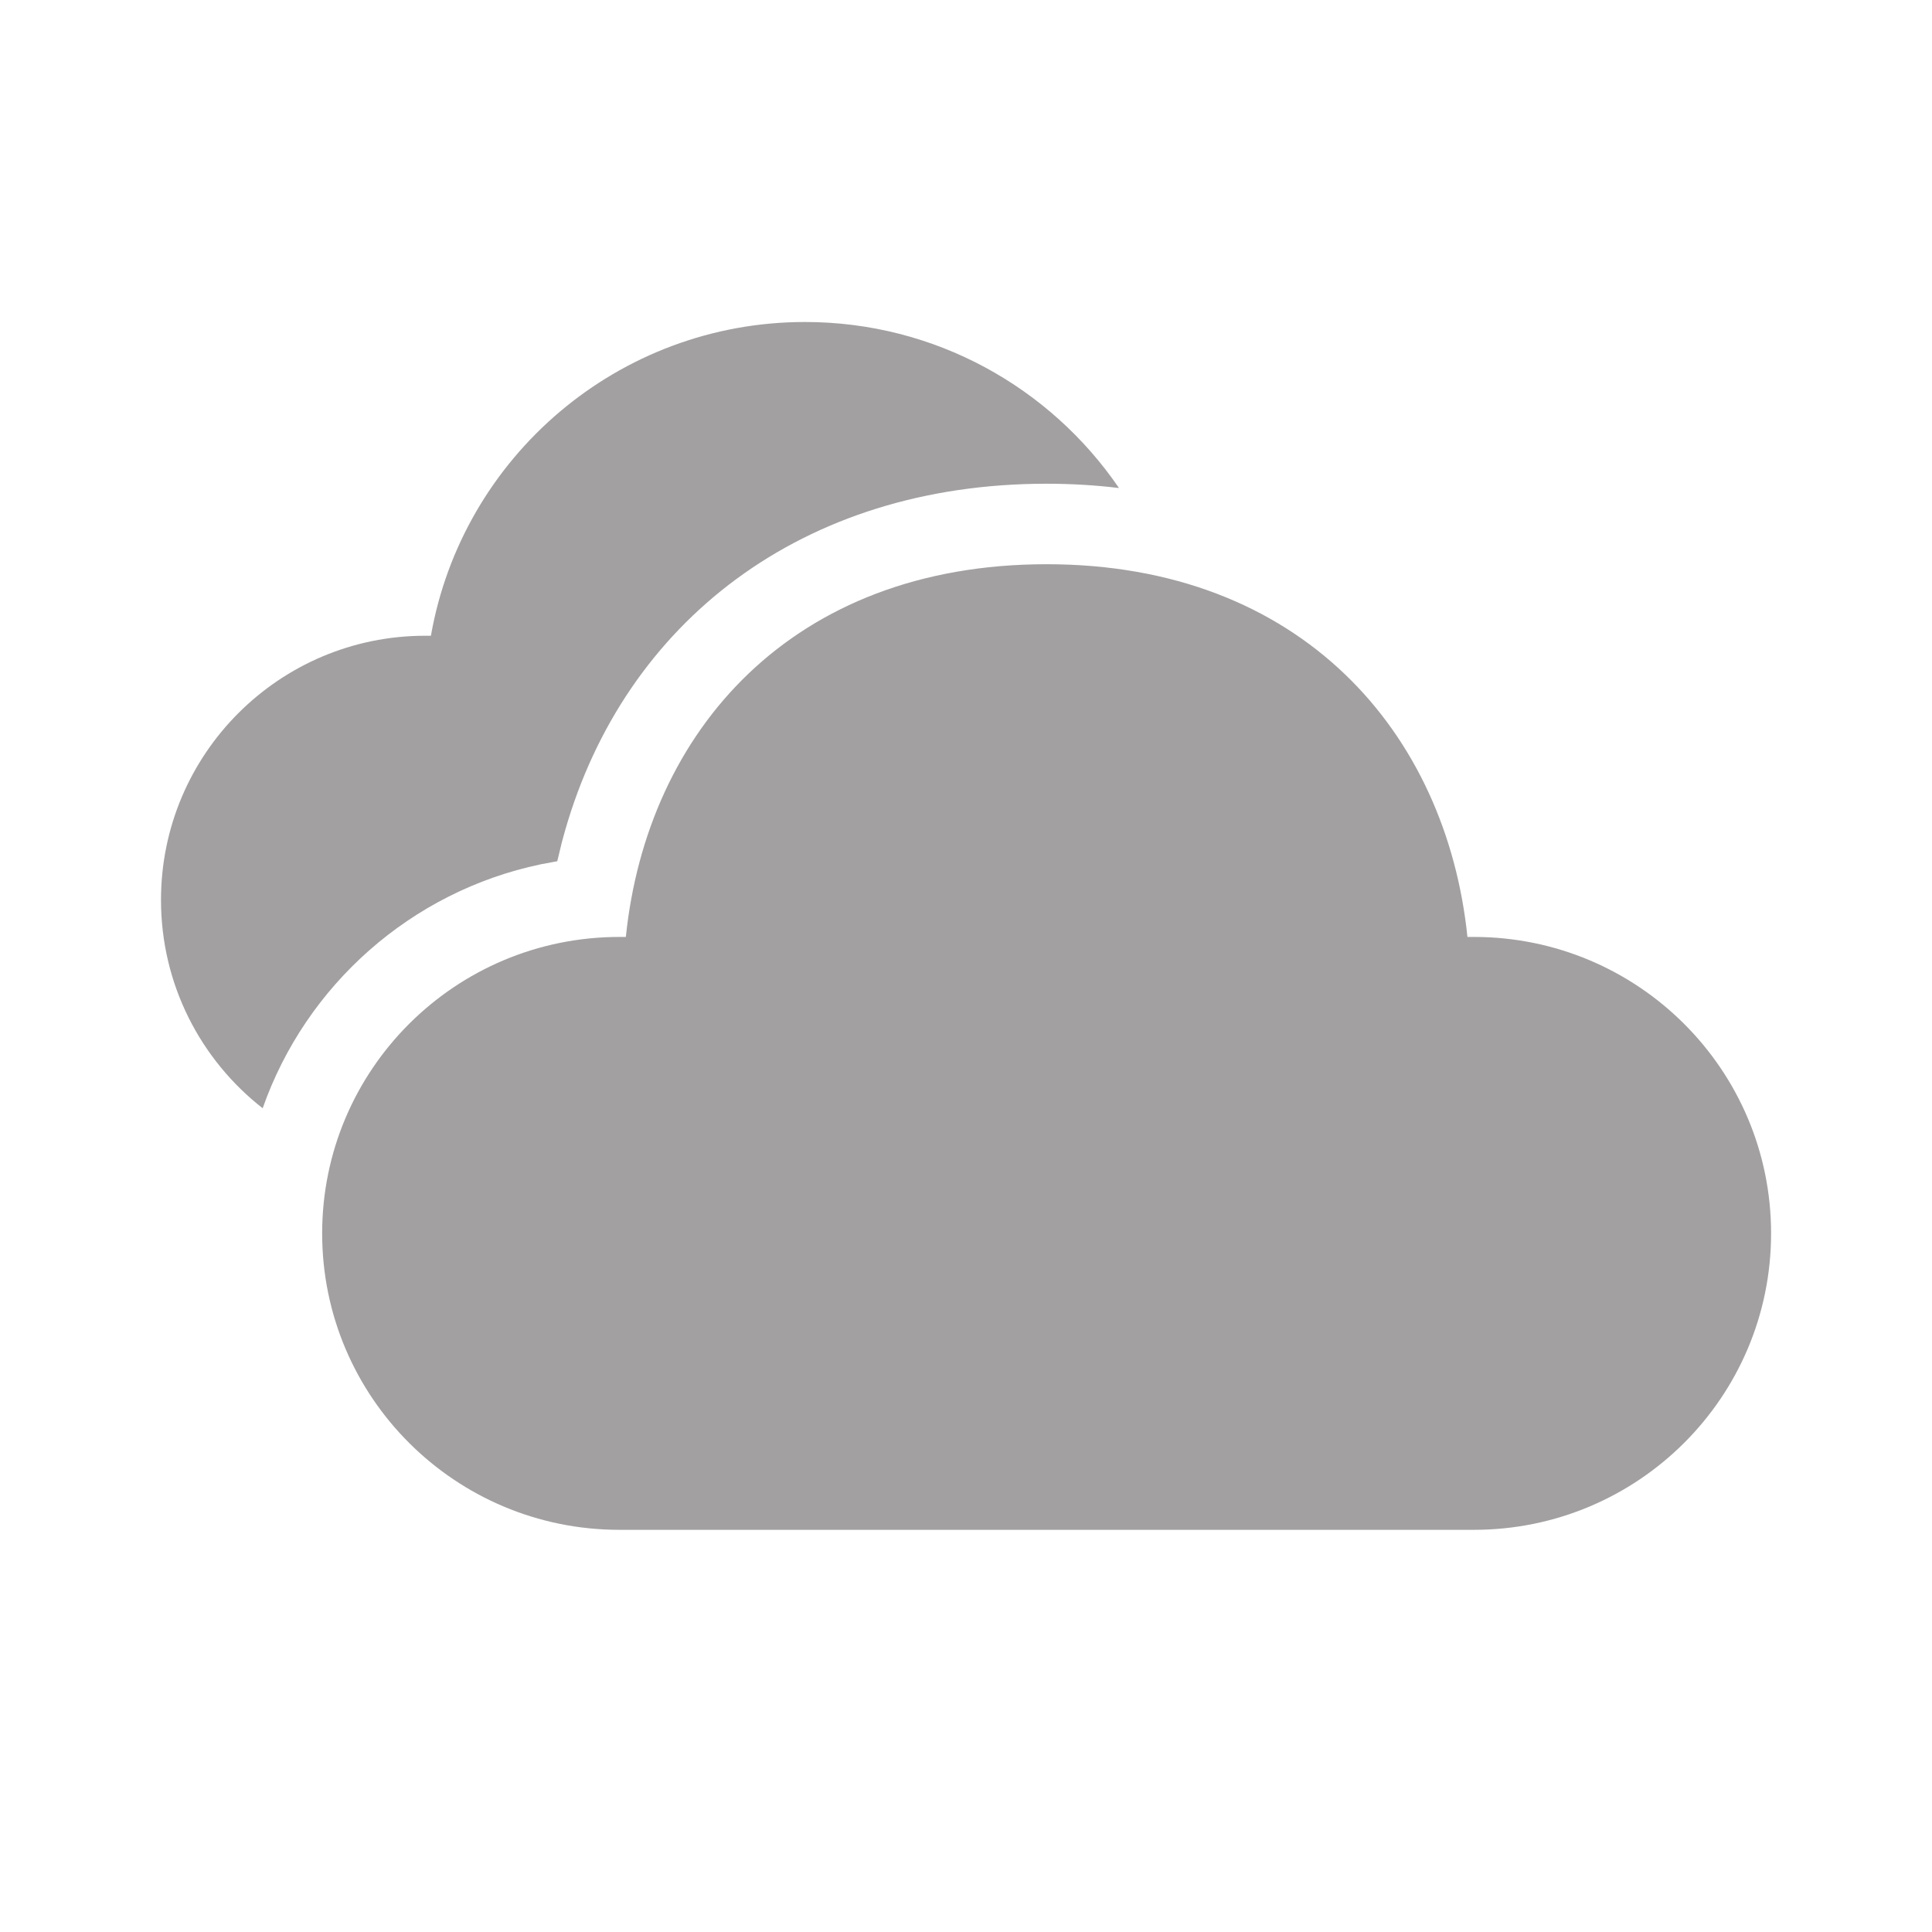
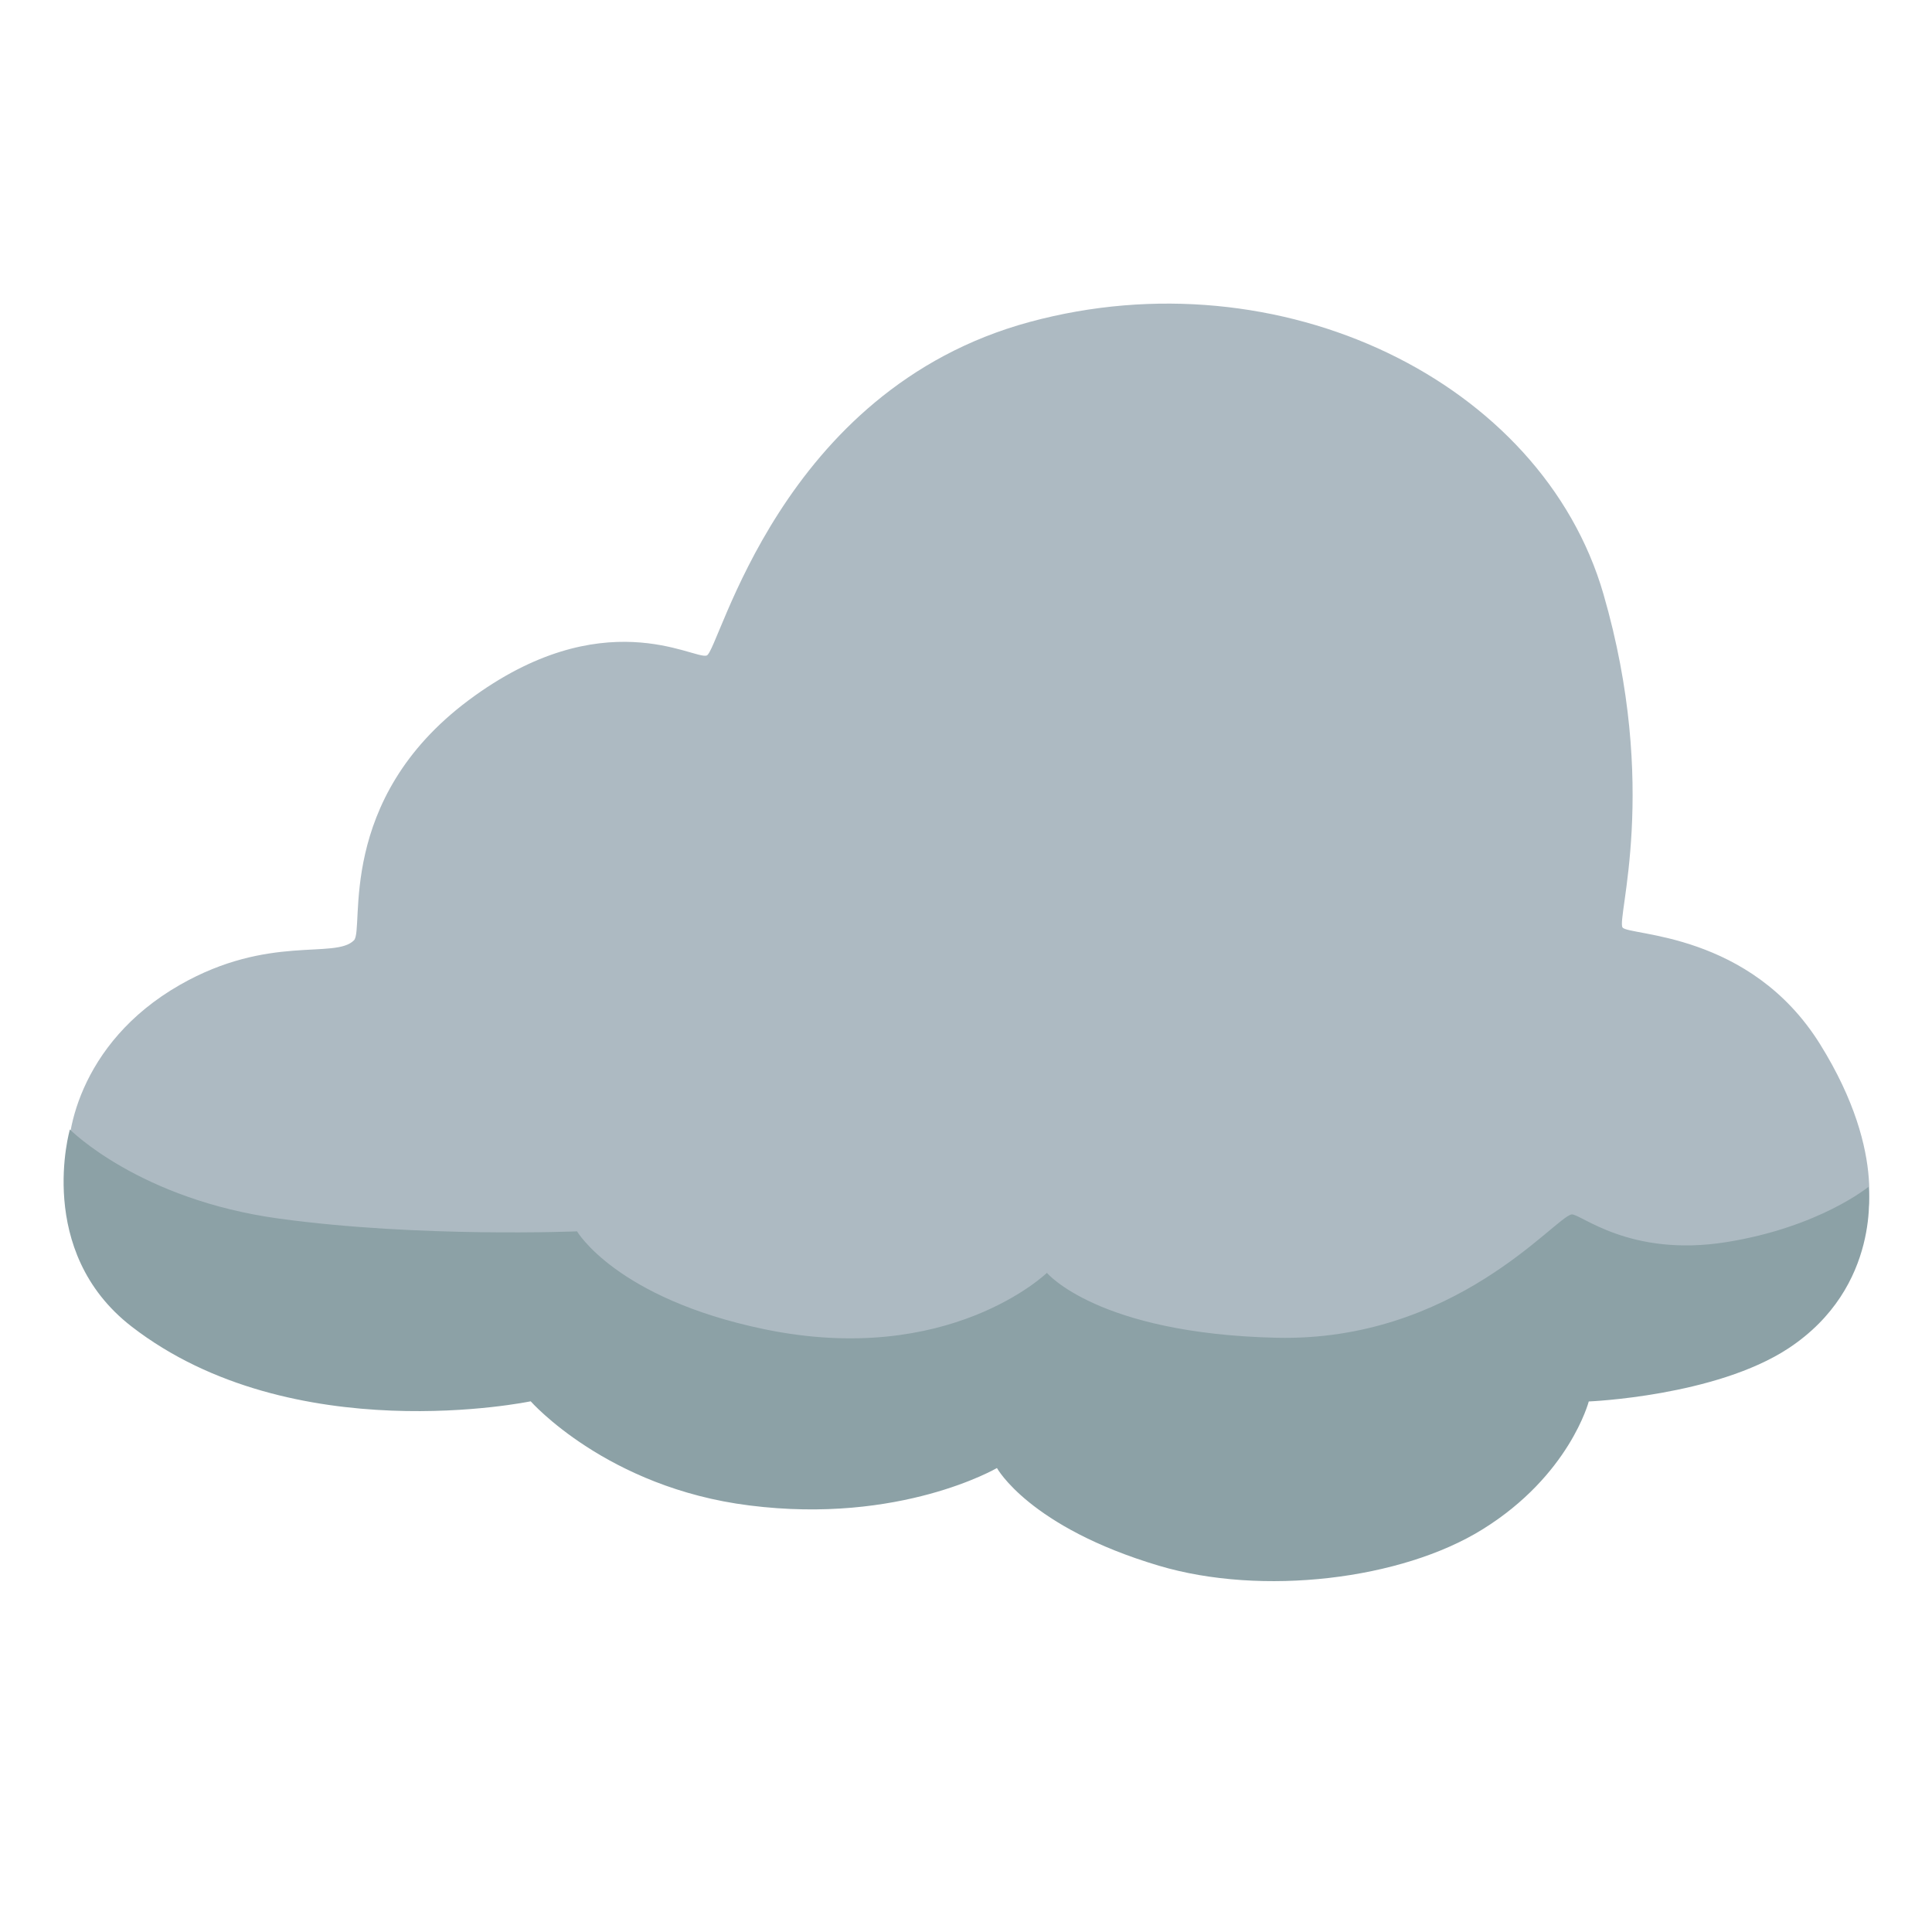
- <svg xmlns="http://www.w3.org/2000/svg" width="100px" height="100px" viewBox="0 0 48 48" version="1.1" fill="#000000">
+ <svg xmlns="http://www.w3.org/2000/svg" width="140px" height="140px" viewBox="0 0 128 128" aria-hidden="true" role="img" class="iconify iconify--noto" preserveAspectRatio="xMidYMid meet" fill="#000000">
  <g id="SVGRepo_bgCarrier" stroke-width="0" />
-   <g id="SVGRepo_tracerCarrier" stroke-linecap="round" stroke-linejoin="round" stroke="#CCCCCC" stroke-width="4.992" />
+   <g id="SVGRepo_tracerCarrier" stroke-linecap="round" stroke-linejoin="round" />
  <g id="SVGRepo_iconCarrier">
-     <g id="🔍-Product-Icons" stroke-width="4.8" fill="none" fill-rule="evenodd">
-       <g id="ic_fluent_weather_cloudy_48_filled" fill="#a2a0a0" fill-rule="nonzero">
-         <path d="M26.003,14.018 C32.34,14.018 35.935,18.212 36.458,23.278 L36.618,23.278 C40.696,23.278 44.002,26.576 44.002,30.643 C44.002,34.711 40.696,38.008 36.618,38.008 L15.389,38.008 C11.31,38.008 8.004,34.711 8.004,30.643 C8.004,26.576 11.31,23.278 15.389,23.278 L15.549,23.278 C16.074,18.179 19.666,14.018 26.003,14.018 Z M20,8 C23.234,8 26.099,9.631 27.801,12.125 C27.219,12.054 26.618,12.018 26,12.018 C19.922,12.018 15.524,15.456 14.04,20.632 L13.96,20.922 L13.845,21.397 L13.432,21.474 C10.215,22.148 7.6,24.475 6.526,27.534 C4.989,26.334 4,24.462 4,22.359 C4,18.734 6.939,15.795 10.564,15.795 L10.706,15.795 C11.485,11.352 15.363,8 20,8 Z" id="🎨-Color"> </path>
-       </g>
-     </g>
+     <path d="M23.45 62.3c.72-.72-1.27-9.29 7.6-15.91s14.92-2.67 15.77-2.96c.84-.28 4.79-17.6 21.4-22.1s33.93 3.94 38.01 18.02c3.73 12.87.84 21.54 1.27 22.1c.42.56 8.45.28 13.09 7.74s2.96 12.11 2.96 12.11l-29.56 9.15h-47.3S5.02 79.47 4.6 77.5c-.42-1.97.53-8.37 7.32-12.25c5.9-3.37 10.26-1.68 11.53-2.95z" fill="#adbac2" />
+     <path d="M35.16 92.84s-15.78 3.3-26.45-4.96C2.29 82.9 4.63 74.83 4.63 74.83s4.6 4.65 13.89 5.91c9.29 1.27 19.71.84 19.71.84s2.6 4.44 12.39 6.48c12.27 2.55 18.74-3.73 18.74-3.73s3.36 4.02 15.19 4.3c11.83.28 18.46-7.98 19.57-8.17c.56-.09 3.82 2.87 10.28 1.83c6.15-.99 9.39-3.66 9.39-3.66s.89 6.62-5.3 10.7c-4.83 3.18-13.23 3.52-13.23 3.52s-1.28 4.91-7.05 8.48c-5.36 3.33-14.6 4.44-21.44 2.4c-8.59-2.56-10.72-6.47-10.72-6.47s-6.4 3.75-16.4 2.48c-9.45-1.18-14.49-6.9-14.49-6.9z" fill="#8ca1a6" />
  </g>
</svg>
